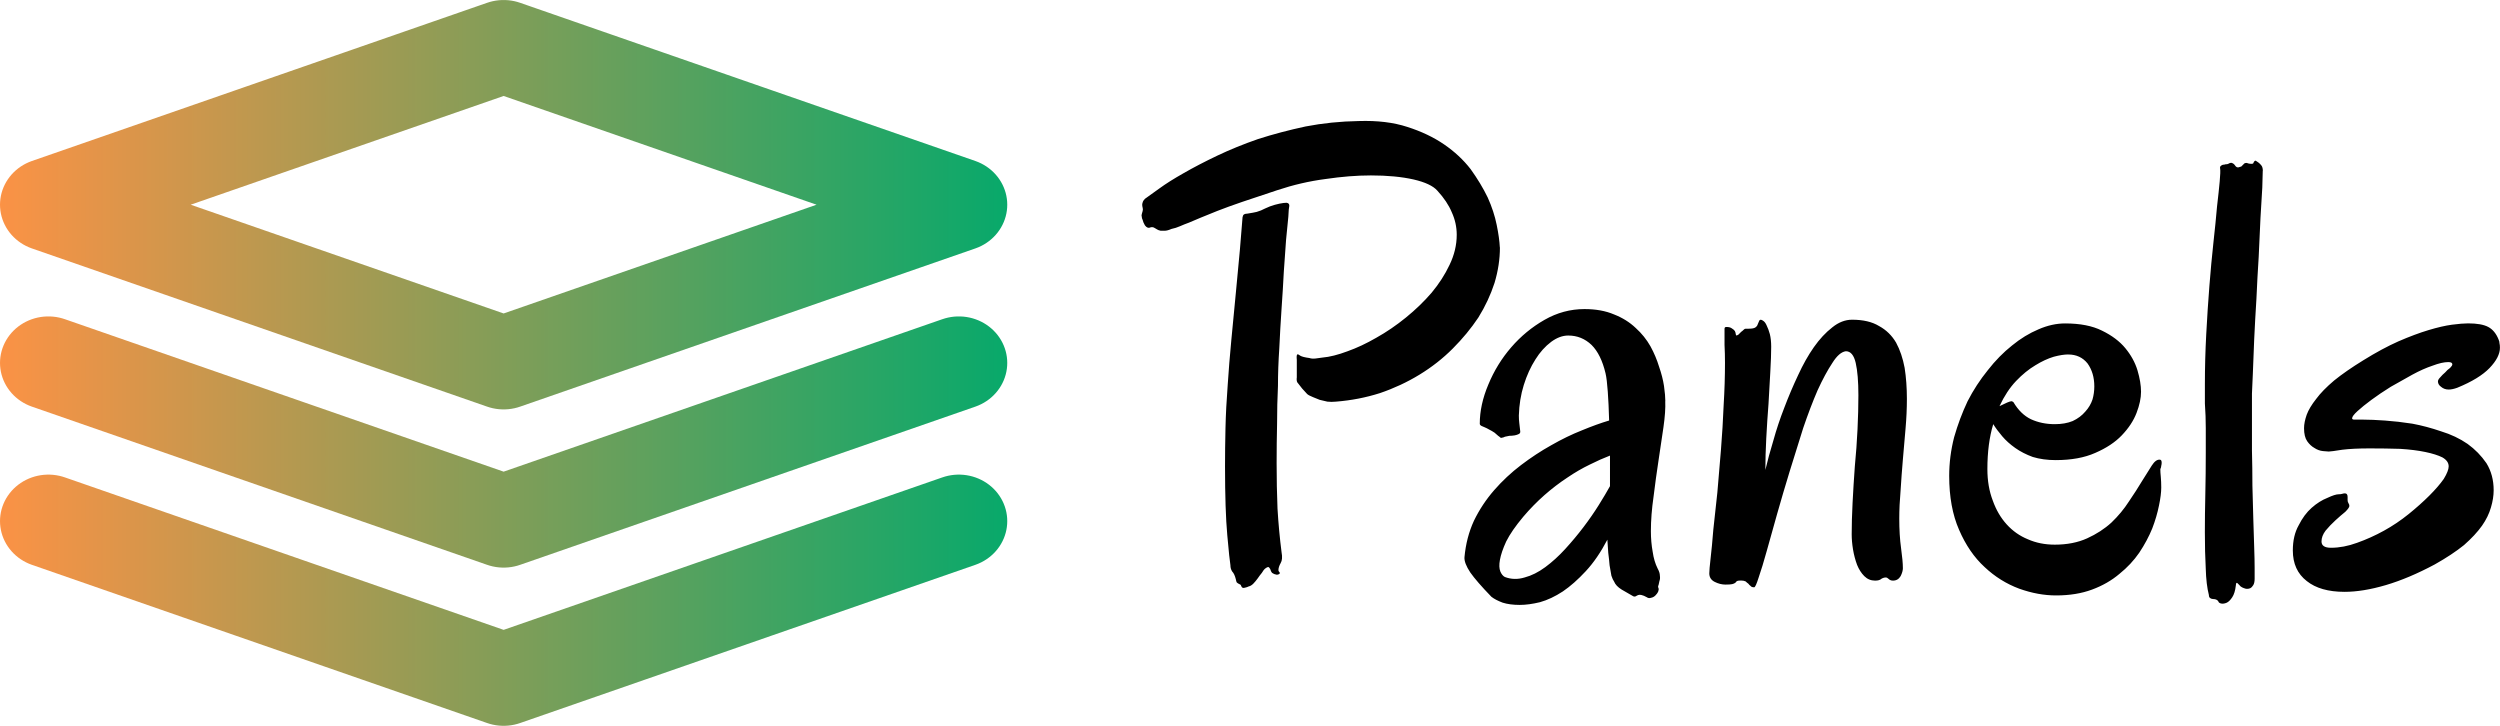
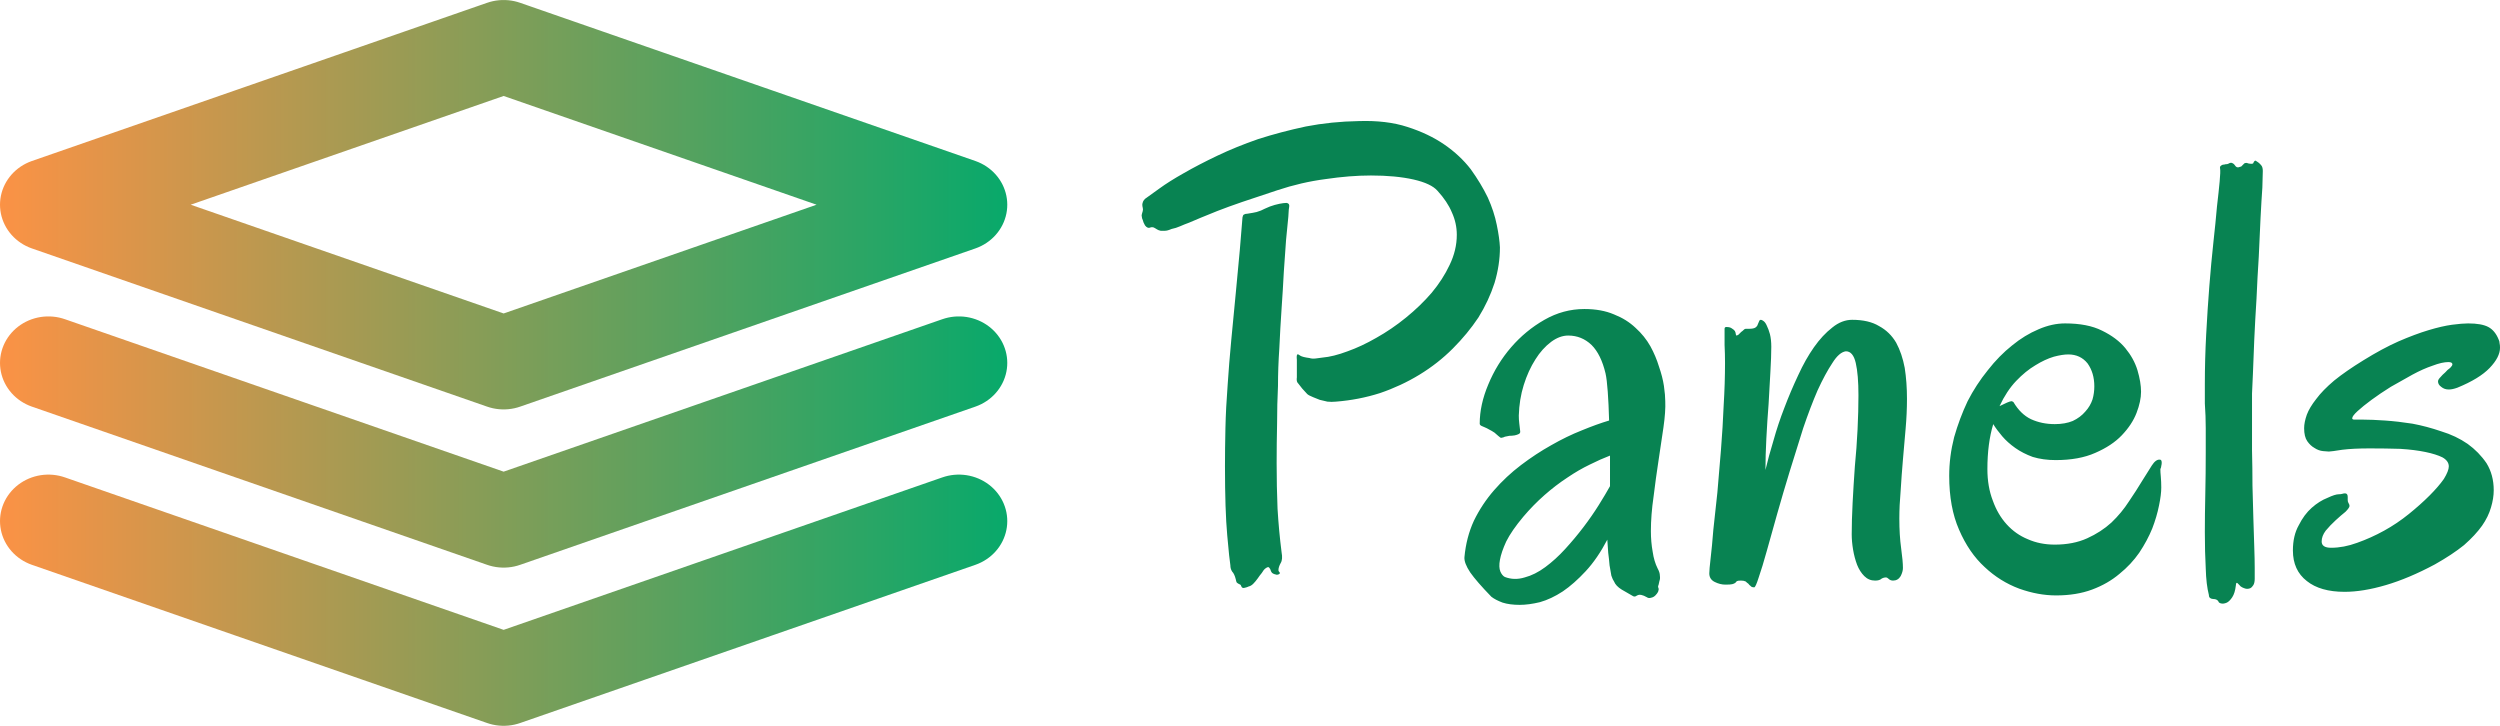
- <svg xmlns="http://www.w3.org/2000/svg" width="310" height="90" viewBox="0 0 82.021 23.812">
+ <svg xmlns="http://www.w3.org/2000/svg" xmlns:xlink="http://www.w3.org/1999/xlink" width="310" height="90" version="1.1" viewBox="0 0 82.021 23.812">
  <defs>
-     <linearGradient id="A" x1=".135" y1="45.069" x2="124.158" y2="45.069" gradientUnits="userSpaceOnUse">
-       <stop offset="0" stop-color="#fd9245" />
-       <stop offset="1" stop-color="#06a96b" />
+     <linearGradient id="a" x1="3" x2="21" y1="12" y2="12" gradientTransform="matrix(6.8902 0 0 4.9839 -20.535 -14.738)" gradientUnits="userSpaceOnUse" xlink:href="#b" />
+     <linearGradient id="b">
+       <stop stop-color="#fd9245" offset="0" />
+       <stop stop-color="#06a96b" offset="1" />
    </linearGradient>
  </defs>
-   <path d="M49.21 8.117h0 0q0 .575-.177 1.165h0 0q-.192.59-.531 1.136h0 0q-.354.531-.84 1.018h0 0q-.486.487-1.091.856h0 0q-.604.369-1.297.605h0 0q-.693.221-1.445.28h0 0q-.147.015-.28 0h0 0q-.133-.03-.251-.059h0 0q-.074-.03-.221-.089h0 0q-.147-.059-.192-.103h0 0q-.059-.059-.162-.177h0 0q-.103-.133-.162-.207h0 0q-.029-.059-.015-.162h0 0q0-.118 0-.28h0 0q0-.133 0-.295h0 0q-.015-.148.015-.177h0 0q.029-.015.103.044h0 0q.074.044.295.074h0 0q.088.03.206.015h0 0q.118-.015.221-.03h0 0q.354-.03.825-.207h0 0q.457-.162.943-.443h0 0q.501-.28.973-.664h0 0q.472-.384.84-.811h0 0q.368-.443.59-.915h0 0q.236-.487.236-.988h0 0q0-.384-.162-.738h0 0q-.147-.354-.472-.708h0 0q-.206-.236-.781-.369h0 0q-.59-.133-1.4-.133h0 0q-.693 0-1.489.118h0 0q-.796.103-1.592.369h0 0q-.663.221-1.15.384h0 0q-.472.162-.811.295h0 0q-.339.133-.545.221h0 0q-.221.089-.383.162h0 0q-.162.059-.295.118h0 0q-.133.059-.28.089h0 0q-.133.059-.221.059h0 0q-.074 0-.133 0h0 0q-.074-.015-.118-.044h0 0q-.029-.015-.074-.044h0 0q-.044-.03-.088-.03h0 0q-.044 0-.074.015h0 0q-.029.015-.074 0h0 0q-.044-.015-.088-.074h0 0q-.059-.103-.074-.177h0 0q-.029-.059-.029-.103h0 0q-.015-.044 0-.089h0 0q.015-.044.029-.103h0 0q.015-.059 0-.103h0 0q-.015-.059-.015-.103h0 0q0-.03.015-.074h0 0q.015-.059.074-.118h0 0q.147-.103.472-.339h0 0q.324-.236.796-.502h0 0q.486-.28 1.105-.575h0 0q.619-.295 1.341-.546h0 0q.737-.236 1.562-.413h0 0q.84-.162 1.739-.177h0 0q.914-.03 1.592.192h0 0q.693.221 1.209.575h0 0q.516.354.87.811h0 0q.339.472.56.929h0 0q.206.457.295.9h0 0q.088.428.103.738zm-6.913-1.342h0 0q-.015.044-.029.339h0 0q-.029.295-.074.752h0 0q-.029.457-.074 1.047h0 0q-.029.575-.074 1.21h0 0q-.044.649-.074 1.298h0 0q-.044.649-.044 1.239h0 0q-.029.605-.029 1.239h0 0q-.015.649-.015 1.298h0 0q0 .767.029 1.49h0 0q.044.738.133 1.431h0 0q.044.236-.029.354h0 0q-.074.133-.074.236h0 0q0 .03.029.059h0 0q.029.03.015.044h0 0q-.029.044-.103.044h0 0q-.088-.015-.147-.059h0 0q-.029-.03-.044-.074h0 0q-.015-.059-.044-.089h0 0q-.015-.03-.044-.03h0 0q-.029 0-.088.044h0 0q-.059.044-.118.148h0 0q-.074.089-.133.177h0 0q-.074.103-.147.177h0 0q-.074.074-.147.089h0 0q-.059.03-.133.044h0 0q-.088.03-.118-.059h0 0q-.015-.044-.029-.044h0 0q-.029-.015-.059-.03h0 0q-.029-.015-.059-.044h0 0q-.015-.03-.029-.103h0 0q-.044-.177-.118-.251h0 0q-.059-.089-.059-.207h0 0q-.029-.162-.103-.988h0 0q-.074-.811-.074-2.257h0 0q0-.575.015-1.254h0 0q.015-.664.074-1.431h0 0q.044-.679.118-1.46h0 0q.074-.782.147-1.534h0 0q.074-.767.133-1.416h0 0q.059-.664.088-1.077h0 0q.015-.074.044-.089h0 0q.044-.03.118-.03h0 0q.074-.015.177-.03h0 0q.118-.015.265-.074h0 0q.118-.059.295-.133h0 0q.162-.059.31-.089h0 0q.147-.03.236-.03h0 0q.103.015.088.118zm12.337 6.387h0 0q.015.339-.059.856h0 0q-.074.502-.162 1.092h0 0q-.088.575-.162 1.18h0 0q-.088.605-.088 1.136h0 0q0 .354.059.679h0 0q.044.31.162.546h0 0q.074.133.074.236h0 0q.015.103-.015.177h0 0q-.015.074-.029.133h0 0q-.029.044 0 .103h0 0q.015.044-.015.118h0 0q-.029.059-.088.118h0 0q-.059.059-.133.074h0 0q-.088.03-.147-.015h0 0q-.103-.059-.177-.074h0 0q-.059-.015-.103 0h0 0q-.044.015-.088.044h0 0q-.029.015-.074 0h0 0q-.177-.103-.383-.221h0 0q-.192-.118-.251-.266h0 0q-.044-.059-.088-.192h0 0q-.029-.148-.059-.339h0 0q-.015-.192-.044-.413h0 0q-.015-.221-.029-.428h0 0q-.324.62-.708 1.033h0 0q-.383.413-.752.664h0 0q-.383.251-.752.354h0 0q-.368.089-.663.089h0 0q-.324 0-.56-.074h0 0q-.236-.089-.368-.192h0 0q-.486-.502-.693-.797h0 0q-.206-.31-.192-.502h0 0q.059-.649.31-1.195h0 0q.265-.546.663-1.003h0 0q.398-.457.884-.826h0 0q.486-.369.988-.649h0 0q.516-.295 1.002-.487h0 0q.501-.207.899-.325h0 0q-.015-.546-.044-.944h0 0q-.029-.413-.074-.605h0 0q-.147-.62-.457-.929h0 0q-.324-.31-.766-.31h0 0q-.28 0-.56.207h0 0q-.295.221-.516.575h0 0q-.236.369-.383.841h0 0q-.147.472-.162 1.003h0 0q0 .133.015.251h0 0q.015.118.029.251h0 0q.015.074-.044.103h0 0q-.059.03-.133.044h0 0q-.088.015-.177.015h0 0q-.088.015-.147.03h0 0q-.059.03-.088.03h0 0q-.029.015-.059 0h0 0q-.029-.03-.074-.059h0 0q-.044-.044-.118-.103h0 0q-.088-.059-.177-.103h0 0q-.074-.044-.147-.074h0 0q-.059-.03-.103-.044h0 0q-.059-.03-.059-.074h0 0q0-.62.28-1.283h0 0q.28-.679.752-1.224h0 0q.472-.546 1.091-.9h0 0q.619-.354 1.312-.354h0 0q.56 0 .973.177h0 0q.413.162.708.443h0 0q.295.266.486.605h0 0q.177.325.28.664h0 0q.118.339.162.634h0 0q.044.31.044.502zm-1.813 2.788v-1.003h0q-.31.118-.663.295h0 0q-.368.177-.737.428h0 0q-.383.251-.752.575h0 0q-.368.325-.693.708h0 0q-.383.457-.56.811h0 0q-.162.354-.206.605h0 0q-.044.236.015.384h0 0q.059.133.147.177h0 0q.31.118.649.015h0 0q.339-.089.678-.339h0 0q.339-.251.649-.59h0 0q.324-.354.604-.723h0 0q.28-.369.501-.723h0 0q.221-.354.368-.62zm9.61 2.685h0 0q0 .118-.074.266h0 0q-.088.148-.251.148h0 0q-.088 0-.147-.059h0 0q-.044-.044-.088-.044h0 0q-.074 0-.147.044h0 0q-.059.059-.206.059h0 0q-.206 0-.354-.148h0 0q-.147-.148-.236-.369h0 0q-.088-.236-.133-.502h0 0q-.044-.266-.044-.502h0 0q0-.457.029-1.033h0 0q.029-.575.074-1.195h0 0q.059-.605.088-1.21h0 0q.029-.605.029-1.121h0 0q0-.679-.088-1.062h0 0q-.088-.384-.324-.384h0 0q-.221.03-.442.384h0 0q-.236.354-.486.9h0 0q-.236.546-.472 1.239h0 0q-.221.693-.442 1.416h0 0q-.221.723-.413 1.401h0 0q-.192.679-.339 1.21h0 0q-.147.531-.265.87h0 0q-.103.325-.147.325h0 0q-.088 0-.118-.044h0 0q-.044-.03-.074-.074h0 0q-.044-.03-.088-.074h0 0q-.059-.03-.147-.03h0 0q-.103 0-.133.015h0 0q-.029.015-.059.059h0 0q-.044.03-.103.044h0 0q-.059.015-.221.015h0 0q-.177 0-.354-.089h0 0q-.177-.089-.177-.28h0 0q0-.118.044-.502h0 0q.044-.369.088-.929h0 0q.059-.546.133-1.224h0 0q.059-.679.118-1.401h0 0q.059-.738.088-1.46h0 0q.044-.723.044-1.387h0 0q0-.31-.015-.59h0 0q0-.28 0-.531h0 0q0-.059.059-.059h0 0q.118 0 .177.044h0 0q.074.044.103.089h0 0q.029.059.029.103h0 0q.015.044.015.044h0 0q.029 0 .074-.03h0 0q.044-.044.088-.089h0 0q.044-.03.088-.074h0 0q.029-.03.059-.03h0 .103 0q.162 0 .221-.044h0 0q.059-.044.074-.103h0 0q.029-.059.044-.103h0 0q.015-.044.059-.044h0 0q.029 0 .088.044h0 0q.059.044.103.148h0 0q.059.118.103.28h0 0q.044.177.044.413h0 0q0 .325-.029.826h0 0q-.029.487-.059 1.047h0 0q-.044.561-.074 1.136h0 0q-.029.561-.029 1.033h0 0q.103-.443.265-.974h0 0q.147-.531.354-1.062h0 0q.206-.546.457-1.077h0 0q.236-.516.516-.915h0 0q.28-.398.604-.649h0 0q.31-.251.649-.251h0 0q.545 0 .884.207h0 0q.354.192.56.546h0 0q.192.354.28.826h0 0q.074.472.074 1.018h0 0q0 .472-.044.974h0 0q-.044.516-.088 1.018h0 0q-.044.516-.074 1.003h0 0q-.044.502-.044.929h0 0q0 .546.059.974h0 0q.059.428.059.649zm8.446-3.245h0 0q0 .103.015.251h0 0q.015.162.015.354h0 0q0 .236-.074.59h0 0q-.074.369-.221.752h0 0q-.162.398-.427.797h0 0q-.265.384-.649.693h0 0q-.383.325-.899.516h0 0q-.516.192-1.179.192h0 0q-.59 0-1.209-.221h0 0q-.634-.236-1.135-.708h0 0q-.516-.472-.84-1.224h0 0q-.324-.738-.324-1.77h0 0q0-.634.162-1.269h0 0q.177-.62.442-1.18h0 0q.28-.546.663-1.018h0 0q.368-.472.796-.811h0 0q.413-.339.87-.531h0 0q.442-.192.87-.192h0 0q.737 0 1.209.236h0 0q.486.236.766.575h0 0q.28.339.398.723h0 0q.118.398.118.708h0 0q0 .31-.147.693h0 0q-.147.384-.486.738h0 0q-.324.339-.87.575h0 0q-.531.236-1.297.236h0 0q-.413 0-.752-.103h0 0q-.324-.118-.575-.295h0 0q-.251-.177-.427-.384h0 0q-.177-.207-.295-.398h0 0q-.192.634-.192 1.475h0 0q0 .575.177 1.033h0 0q.162.457.457.782h0 0q.295.325.693.487h0 0q.398.177.884.177h0 0q.604 0 1.061-.207h0 0q.457-.207.796-.516h0 0q.339-.325.575-.693h0 0q.251-.369.427-.664h0 0q.192-.31.324-.516h0 0q.133-.207.265-.192h0 0q.059 0 .059.103h0 0q0 .044-.015.103h0 0q0 .044-.029.103zm-3.022-3.761h0 0q-.192 0-.472.074h0 0q-.295.089-.604.28h0 0q-.324.192-.634.516h0 0q-.31.325-.545.826h0 0q.147-.074.251-.118h0 0q.103-.044.147-.044h0 0q.015 0 .059.03h0 0q.236.398.575.561h0 0q.354.162.781.162h0 0q.339 0 .59-.103h0 0q.251-.118.413-.31h0 0q.162-.177.236-.398h0 0q.059-.207.059-.428h0 0q0-.443-.221-.752h0 0q-.236-.295-.634-.295zm6.382-6.018h0 0q0 .133-.015.546h0 0q-.029.413-.059.988h0 0q-.029.59-.059 1.283h0 0q-.044.679-.074 1.372h0 0q-.044.693-.074 1.342h0 0q-.029.649-.044 1.121h0 0q-.015.295-.029.649h0 0q0 .354 0 .752h0 0q0 .546 0 1.121h0 0q.015.575.015 1.151h0 0q.015.561.029 1.077h0 0q.015.516.029.929h0 0q.015.413.015.693h0 0q0 .28 0 .354h0 0q0 .133-.044.207h0 0q-.044.074-.103.103h0 0q-.074.03-.147.015h0 0q-.059-.015-.118-.044h0 0q-.059-.03-.088-.074h0 0q-.044-.044-.059-.059h0 0q-.015-.015-.029-.015h0 0q-.029.015-.029.089h0 0q-.029.251-.118.384h0 0q-.088.133-.177.177h0 0q-.103.044-.177.03h0 0q-.088-.015-.103-.074h0 0q-.029-.044-.074-.059h0 0q-.044-.015-.088-.015h0 0q-.059 0-.103-.03h0 0q-.044-.03-.044-.103h0 0q-.088-.339-.103-.87h0 0q-.029-.531-.029-1.195h0 0q0-.575.015-1.239h0 0q.015-.664.015-1.372h0 0q0-.398 0-.797h0 0q0-.398-.029-.811h0v-.634h0q0-.811.044-1.637h0 0q.044-.826.103-1.578h0 0q.059-.752.133-1.431h0 0q.074-.664.118-1.18h0 0q.059-.502.088-.826h0 0q.029-.325.015-.413h0 0q-.015-.059.015-.089h0 0q.029-.03.074-.044h0 0q.044 0 .088-.015h0 0q.059 0 .088-.015h0 0q.074-.044.118-.03h0 0q.044.015.074.044h0 0q.029.03.059.074h0 0q.029.03.074.03h0 0q.059-.015.103-.03h0 0q.029-.03.059-.059h0 0q.029-.03.044-.044h0 0q.029-.015.074-.015h0 0q.074.03.147.03h0 0q.074 0 .074-.03h0 0q.029-.074.074-.074h0 0q.029.015.088.059h0 0q.059.044.103.103h0 0q.044.059.044.177zm7.738 5.531h0 0q.029.059.029.118h0 0q.015.059.015.148h0 0q0 .31-.339.664h0 0q-.339.354-1.061.649h0 0q-.162.059-.28.059h0 0q-.147 0-.251-.089h0 0q-.103-.074-.103-.177h0 0q0-.059.074-.133h0 0q.074-.089.162-.162h0 0q.074-.089.162-.148h0 0q.074-.074.074-.118h0 0q0-.074-.133-.074h0 0q-.206 0-.516.118h0 0q-.31.103-.663.295h0 0q-.339.192-.708.398h0 0q-.354.221-.634.428h0 0q-.28.207-.457.369h0 0q-.177.162-.177.236h0 0q0 .044.074.044h0 .295 0q.28 0 .708.03h0 0q.427.03.899.103h0 0q.472.089.943.251h0 0q.486.148.87.413h0 0q.368.266.619.634h0 0q.236.384.236.885h0 0q0 .266-.088.561h0 0q-.088.31-.295.605h0 0q-.221.31-.59.634h0 0q-.383.31-.958.634h0 0q-.855.457-1.607.679h0 0q-.752.221-1.356.221h0 0q-.796 0-1.238-.354h0 0q-.457-.354-.457-1.003h0 0q0-.487.192-.826h0 0q.177-.354.427-.575h0 0q.251-.221.516-.325h0 0q.251-.118.368-.118h0 0q.074 0 .118-.015h0 0q.044-.015.088-.015h0 0q.088 0 .088.118h0v.103h0q0 .059.029.103h0 0q.029.044.029.089h0 0q0 .059-.133.192h0 0q-.147.118-.324.28h0 0q-.177.162-.324.339h0 0q-.133.177-.133.354h0 0q0 .207.31.207h0 0q.413 0 .855-.162h0 0q.457-.162.884-.398h0 0q.427-.236.811-.546h0 0q.383-.31.678-.605h0 0q.295-.295.472-.546h0 0q.162-.266.162-.413h0 0q0-.177-.206-.295h0 0q-.206-.103-.56-.177h0 0q-.354-.074-.825-.103h0 0q-.486-.015-1.002-.015h0 0q-.545 0-.899.044h0 0q-.368.059-.442.059h0 0q-.059 0-.192-.015h0 0q-.147-.015-.28-.103h0 0q-.133-.074-.236-.221h0 0q-.103-.148-.103-.428h0 0q0-.192.088-.443h0 0q.088-.236.31-.516h0 0q.206-.28.59-.605h0 0q.383-.31.958-.664h0 0q.619-.384 1.15-.62h0 0q.545-.236.988-.369h0 0q.442-.133.766-.177h0 0q.339-.044.531-.044h0 0q.442 0 .663.118h0 0q.221.118.339.413z" />
-   <g transform="matrix(.270955 0 0 .260353 -.315827 .172468)" fill="none" stroke-width="11.72" stroke-linecap="round" stroke-linejoin="round">
-     <path d="M 62.147,5.198 7.026,25.133 62.147,45.069 117.268,25.133 62.147,5.198" stroke="url(#A)" />
-     <path d="M 7.026,45.069 62.147,65.004 117.268,45.069" stroke="url(#A)" />
-     <path d="M 7.026,65.004 62.147,84.94 117.268,65.004" stroke="url(#A)" />
+   <g transform="matrix(1.474 0 0 1.4751 37.551 -.85129)" fill="#86e3bf" data-v-423bf9ae="">
+     <path d="m7.91 6.08q0 0.39-0.12 0.79-0.13 0.4-0.36 0.77-0.24 0.36-0.57 0.69t-0.74 0.58-0.88 0.41q-0.47 0.15-0.98 0.19-0.1 0.01-0.19 0-0.09-0.02-0.17-0.04-0.05-0.02-0.15-0.06t-0.13-0.07q-0.04-0.04-0.11-0.12-0.07-0.09-0.11-0.14-0.02-0.04-0.01-0.11 0-0.08 0-0.19 0-0.09 0-0.2-0.01-0.1 0.01-0.12 0.02-0.01 0.07 0.03 0.05 0.03 0.2 0.05 0.06 0.02 0.14 0.01t0.15-0.02q0.24-0.02 0.56-0.14 0.31-0.11 0.64-0.3 0.34-0.19 0.66-0.45t0.57-0.55q0.25-0.3 0.4-0.62 0.16-0.33 0.16-0.67 0-0.26-0.11-0.5-0.1-0.24-0.32-0.48-0.14-0.16-0.53-0.25-0.4-0.09-0.95-0.09-0.47 0-1.01 0.08-0.54 0.07-1.08 0.25-0.45 0.15-0.78 0.26-0.32 0.11-0.55 0.2t-0.37 0.15q-0.15 0.06-0.26 0.11-0.11 0.04-0.2 0.08t-0.19 0.06q-0.09 0.04-0.15 0.04-0.05 0-0.09 0-0.05-0.01-0.08-0.03-0.02-0.01-0.05-0.03t-0.06-0.02-0.05 0.01-0.05 0-0.06-0.05q-0.04-0.07-0.05-0.12-0.02-0.04-0.02-0.07-0.01-0.03 0-0.06t0.02-0.07 0-0.07q-0.01-0.04-0.01-0.07 0-0.02 0.01-0.05 0.01-0.04 0.05-0.08 0.1-0.07 0.32-0.23t0.54-0.34q0.33-0.19 0.75-0.39t0.91-0.37q0.5-0.16 1.06-0.28 0.57-0.11 1.18-0.12 0.62-0.02 1.08 0.13 0.47 0.15 0.82 0.39t0.59 0.55q0.23 0.32 0.38 0.63 0.14 0.31 0.2 0.61 0.06 0.29 0.07 0.5zm-4.69-0.91q-0.01 0.03-0.02 0.23-0.02 0.2-0.05 0.51-0.02 0.31-0.05 0.71-0.02 0.39-0.05 0.82-0.03 0.44-0.05 0.88-0.03 0.44-0.03 0.84-0.02 0.41-0.02 0.84-0.01 0.44-0.01 0.88 0 0.52 0.02 1.01 0.03 0.5 0.09 0.97 0.03 0.16-0.02 0.24-0.05 0.09-0.05 0.16 0 0.02 0.02 0.04t0.01 0.03q-0.02 0.03-0.07 0.03-0.06-0.01-0.1-0.04-0.02-0.02-0.03-0.05-0.01-0.04-0.03-0.06-0.01-0.02-0.03-0.02t-0.06 0.03-0.08 0.1q-0.05 0.06-0.09 0.12-0.05 0.07-0.1 0.12t-0.1 0.06q-0.04 0.02-0.09 0.03-0.06 0.02-0.08-0.04-0.01-0.03-0.02-0.03-0.02-0.01-0.04-0.02t-0.04-0.03q-0.01-0.02-0.02-0.07-0.03-0.12-0.08-0.17-0.04-0.06-0.04-0.14-0.02-0.11-0.07-0.67-0.05-0.55-0.05-1.53 0-0.39 0.01-0.85 0.01-0.45 0.05-0.97 0.03-0.46 0.08-0.99t0.1-1.04q0.05-0.52 0.09-0.96 0.04-0.45 0.06-0.73 0.01-0.05 0.03-0.06 0.03-0.02 0.08-0.02 0.05-0.01 0.12-0.02 0.08-0.01 0.18-0.05 0.08-0.04 0.2-0.09 0.11-0.04 0.21-0.06t0.16-0.02q0.07 0.01 0.06 0.08zm8.37 4.33q0.01 0.23-0.04 0.58-0.05 0.34-0.11 0.74-0.06 0.39-0.11 0.8-0.06 0.41-0.06 0.77 0 0.24 0.04 0.46 0.03 0.21 0.11 0.37 0.05 0.09 0.05 0.16 0.01 0.07-0.01 0.12-0.01 0.05-0.02 0.09-0.02 0.03 0 0.07 0.01 0.03-0.01 0.08-0.02 0.04-0.06 0.08t-0.09 0.05q-0.06 0.02-0.1-0.01-0.07-0.04-0.12-0.05-0.04-0.01-0.07 0t-0.06 0.03q-0.02 0.01-0.05 0-0.12-0.07-0.26-0.15-0.13-0.08-0.17-0.18-0.03-0.04-0.06-0.13-0.02-0.1-0.04-0.23-0.01-0.13-0.03-0.28-0.01-0.15-0.02-0.29-0.22 0.42-0.48 0.7t-0.51 0.45q-0.26 0.17-0.51 0.24-0.25 0.06-0.45 0.06-0.22 0-0.38-0.05-0.16-0.06-0.25-0.13-0.33-0.34-0.47-0.54-0.14-0.21-0.13-0.34 0.04-0.44 0.21-0.81 0.18-0.37 0.45-0.68t0.6-0.56 0.67-0.44q0.35-0.2 0.68-0.33 0.34-0.14 0.61-0.22-0.01-0.37-0.03-0.64-0.02-0.28-0.05-0.41-0.1-0.42-0.31-0.63-0.22-0.21-0.52-0.21-0.19 0-0.38 0.14-0.2 0.15-0.35 0.39-0.16 0.25-0.26 0.57t-0.11 0.68q0 0.09 0.01 0.17t0.02 0.17q0.01 0.05-0.03 0.07t-0.09 0.03q-0.06 0.01-0.12 0.01-0.06 0.01-0.1 0.02-0.04 0.02-0.06 0.02-0.02 0.01-0.04 0-0.02-0.02-0.05-0.04-0.03-0.03-0.08-0.07-0.06-0.04-0.12-0.07-0.05-0.03-0.1-0.05-0.04-0.02-0.07-0.03-0.04-0.02-0.04-0.05 0-0.42 0.19-0.87 0.19-0.46 0.51-0.83t0.74-0.61 0.89-0.24q0.38 0 0.66 0.12 0.28 0.11 0.48 0.3 0.2 0.18 0.33 0.41 0.12 0.22 0.19 0.45 0.08 0.23 0.11 0.43 0.03 0.21 0.03 0.34zm-1.23 1.89v-0.68q-0.21 0.08-0.45 0.2-0.25 0.12-0.5 0.29-0.26 0.17-0.51 0.39t-0.47 0.48q-0.26 0.31-0.38 0.55-0.11 0.24-0.14 0.41-0.03 0.16 0.01 0.26 0.04 0.09 0.1 0.12 0.21 0.08 0.44 0.01 0.23-0.06 0.46-0.23t0.44-0.4q0.22-0.24 0.41-0.49t0.34-0.49 0.25-0.42zm6.52 1.82q0 0.08-0.05 0.18-0.06 0.1-0.17 0.1-0.06 0-0.1-0.04-0.03-0.03-0.06-0.03-0.05 0-0.1 0.03-0.04 0.04-0.14 0.04-0.14 0-0.24-0.1t-0.16-0.25q-0.06-0.16-0.09-0.34t-0.03-0.34q0-0.31 0.02-0.7t0.05-0.81q0.04-0.41 0.06-0.82t0.02-0.76q0-0.46-0.06-0.72t-0.22-0.26q-0.15 0.02-0.3 0.26-0.16 0.24-0.33 0.61-0.16 0.37-0.32 0.84-0.15 0.47-0.3 0.96t-0.28 0.95-0.23 0.82-0.18 0.59q-0.07 0.22-0.1 0.22-0.06 0-0.08-0.03-0.03-0.02-0.05-0.05-0.03-0.02-0.06-0.05-0.04-0.02-0.1-0.02-0.07 0-0.09 0.01t-0.04 0.04q-0.03 0.02-0.07 0.03t-0.15 0.01q-0.12 0-0.24-0.06t-0.12-0.19q0-0.08 0.03-0.34 0.03-0.25 0.06-0.63 0.04-0.37 0.09-0.83 0.04-0.46 0.08-0.95 0.04-0.5 0.06-0.99 0.03-0.49 0.03-0.94 0-0.21-0.01-0.4 0-0.19 0-0.36 0-0.04 0.04-0.04 0.08 0 0.12 0.03 0.05 0.03 0.07 0.06 0.02 0.04 0.02 0.07 0.01 0.03 0.01 0.03 0.02 0 0.05-0.02 0.03-0.03 0.06-0.06 0.03-0.02 0.06-0.05 0.02-0.02 0.04-0.02h0.07q0.11 0 0.15-0.03t0.05-0.07q0.02-0.04 0.03-0.07t0.04-0.03q0.02 0 0.06 0.03t0.07 0.1q0.04 0.08 0.07 0.19 0.03 0.12 0.03 0.28 0 0.22-0.02 0.56-0.02 0.33-0.04 0.71-0.03 0.38-0.05 0.77-0.02 0.38-0.02 0.7 0.07-0.3 0.18-0.66 0.1-0.36 0.24-0.72 0.14-0.37 0.31-0.73 0.16-0.35 0.35-0.62t0.41-0.44q0.21-0.17 0.44-0.17 0.37 0 0.6 0.14 0.24 0.13 0.38 0.37 0.13 0.24 0.19 0.56 0.05 0.32 0.05 0.69 0 0.32-0.03 0.66-0.03 0.35-0.06 0.69-0.03 0.35-0.05 0.68-0.03 0.34-0.03 0.63 0 0.37 0.04 0.66t0.04 0.44zm5.73-2.2q0 0.07 0.01 0.17 0.01 0.11 0.01 0.24 0 0.16-0.05 0.4-0.05 0.25-0.15 0.51-0.11 0.27-0.29 0.54-0.18 0.26-0.44 0.47-0.26 0.22-0.61 0.35t-0.8 0.13q-0.4 0-0.82-0.15-0.43-0.16-0.77-0.48-0.35-0.32-0.57-0.83-0.22-0.5-0.22-1.2 0-0.43 0.11-0.86 0.12-0.42 0.3-0.8 0.19-0.37 0.45-0.69 0.25-0.32 0.54-0.55 0.28-0.23 0.59-0.36 0.3-0.13 0.59-0.13 0.5 0 0.82 0.16 0.33 0.16 0.52 0.39t0.27 0.49q0.08 0.27 0.08 0.48t-0.1 0.47-0.33 0.5q-0.22 0.23-0.59 0.39-0.36 0.16-0.88 0.16-0.28 0-0.51-0.07-0.22-0.08-0.39-0.2t-0.29-0.26-0.2-0.27q-0.13 0.43-0.13 1 0 0.39 0.12 0.7 0.11 0.31 0.31 0.53t0.47 0.33q0.27 0.12 0.6 0.12 0.41 0 0.72-0.14t0.54-0.35q0.23-0.22 0.39-0.47 0.17-0.25 0.29-0.45 0.13-0.21 0.22-0.35t0.18-0.13q0.04 0 0.04 0.07 0 0.03-0.01 0.07 0 0.03-0.02 0.07zm-2.05-2.55q-0.13 0-0.32 0.05-0.2 0.06-0.41 0.19-0.22 0.13-0.43 0.35t-0.37 0.56q0.1-0.05 0.17-0.08t0.1-0.03q0.01 0 0.04 0.02 0.16 0.27 0.39 0.38 0.24 0.11 0.53 0.11 0.23 0 0.4-0.07 0.17-0.08 0.28-0.21 0.11-0.12 0.16-0.27 0.04-0.14 0.04-0.29 0-0.3-0.15-0.51-0.16-0.2-0.43-0.2zm4.33-4.08q0 0.09-0.01 0.37-0.02 0.28-0.04 0.67-0.02 0.4-0.04 0.87-0.03 0.46-0.05 0.93-0.03 0.47-0.05 0.91t-0.03 0.76q-0.01 0.2-0.02 0.44 0 0.24 0 0.51 0 0.37 0 0.76 0.01 0.39 0.01 0.78 0.01 0.38 0.02 0.73t0.02 0.63 0.01 0.47 0 0.24q0 0.09-0.03 0.14t-0.07 0.07q-0.05 0.02-0.1 0.01-0.04-0.01-0.08-0.03t-0.06-0.05q-0.03-0.03-0.04-0.04t-0.02-0.01q-0.02 0.01-0.02 0.06-0.02 0.17-0.08 0.26t-0.12 0.12q-0.07 0.03-0.12 0.02-0.06-0.01-0.07-0.05-0.02-0.03-0.05-0.04t-0.06-0.01q-0.04 0-0.07-0.02t-0.03-0.07q-0.06-0.23-0.07-0.59-0.02-0.36-0.02-0.81 0-0.39 0.01-0.84t0.01-0.93q0-0.27 0-0.54t-0.02-0.55v-0.43q0-0.55 0.03-1.11t0.07-1.07 0.09-0.97q0.05-0.45 0.08-0.8 0.04-0.34 0.06-0.56t0.01-0.28q-0.01-0.04 0.01-0.06t0.05-0.03q0.03 0 0.06-0.01 0.04 0 0.06-0.01 0.05-0.03 0.08-0.02t0.05 0.03 0.04 0.05q0.02 0.02 0.05 0.02 0.04-0.01 0.07-0.02 0.02-0.02 0.04-0.04t0.03-0.03q0.02-0.01 0.05-0.01 0.05 0.02 0.1 0.02t0.05-0.02q0.02-0.05 0.05-0.05 0.02 0.01 0.06 0.04t0.07 0.07 0.03 0.12zm5.25 3.75q0.02 0.04 0.02 0.08 0.01 0.04 0.01 0.1 0 0.21-0.23 0.45t-0.72 0.44q-0.11 0.04-0.19 0.04-0.1 0-0.17-0.06-0.07-0.05-0.07-0.12 0-0.04 0.05-0.09 0.05-0.06 0.11-0.11 0.05-0.06 0.11-0.1 0.05-0.05 0.05-0.08 0-0.05-0.09-0.05-0.14 0-0.35 0.08-0.21 0.07-0.45 0.2-0.23 0.13-0.48 0.27-0.24 0.15-0.43 0.29t-0.31 0.25-0.12 0.16q0 0.03 0.05 0.03h0.2q0.19 0 0.48 0.02t0.61 0.07q0.32 0.06 0.64 0.17 0.33 0.1 0.59 0.28 0.25 0.18 0.42 0.43 0.16 0.26 0.16 0.6 0 0.18-0.06 0.38-0.06 0.21-0.2 0.41-0.15 0.21-0.4 0.43-0.26 0.21-0.65 0.43-0.58 0.31-1.09 0.46t-0.92 0.15q-0.54 0-0.84-0.24-0.31-0.24-0.31-0.68 0-0.33 0.13-0.56 0.12-0.24 0.29-0.39t0.35-0.22q0.17-0.08 0.25-0.08 0.05 0 0.08-0.01t0.06-0.01q0.06 0 0.06 0.08v0.07q0 0.04 0.02 0.07t0.02 0.06q0 0.04-0.09 0.13-0.1 0.08-0.22 0.19t-0.22 0.23q-0.09 0.12-0.09 0.24 0 0.14 0.21 0.14 0.28 0 0.58-0.11 0.31-0.11 0.6-0.27t0.55-0.37 0.46-0.41 0.32-0.37q0.11-0.18 0.11-0.28 0-0.12-0.14-0.2-0.14-0.07-0.38-0.12t-0.56-0.07q-0.33-0.01-0.68-0.01-0.37 0-0.61 0.03-0.25 0.04-0.3 0.04-0.04 0-0.13-0.01-0.1-0.01-0.19-0.07-0.09-0.05-0.16-0.15t-0.07-0.29q0-0.13 0.06-0.3 0.06-0.16 0.21-0.35 0.14-0.19 0.4-0.41 0.26-0.21 0.65-0.45 0.42-0.26 0.78-0.42 0.37-0.16 0.67-0.25t0.52-0.12q0.23-0.03 0.36-0.03 0.3 0 0.45 0.08t0.23 0.28z" fill="#088352" />
+   </g>
+   <g transform="matrix(.27096 0 0 .26035 -.31583 .17247)" fill="none" stroke="url(#a)" stroke-linecap="round" stroke-linejoin="round" stroke-width="11.72">
+     <path d="m62.147 5.198-55.121 19.936 55.121 19.936 55.121-19.936-55.121-19.936" />
+     <path d="m7.026 45.069 55.121 19.936 55.121-19.936" />
+     <path d="m7.026 65.004 55.121 19.936 55.121-19.936" />
  </g>
</svg>
